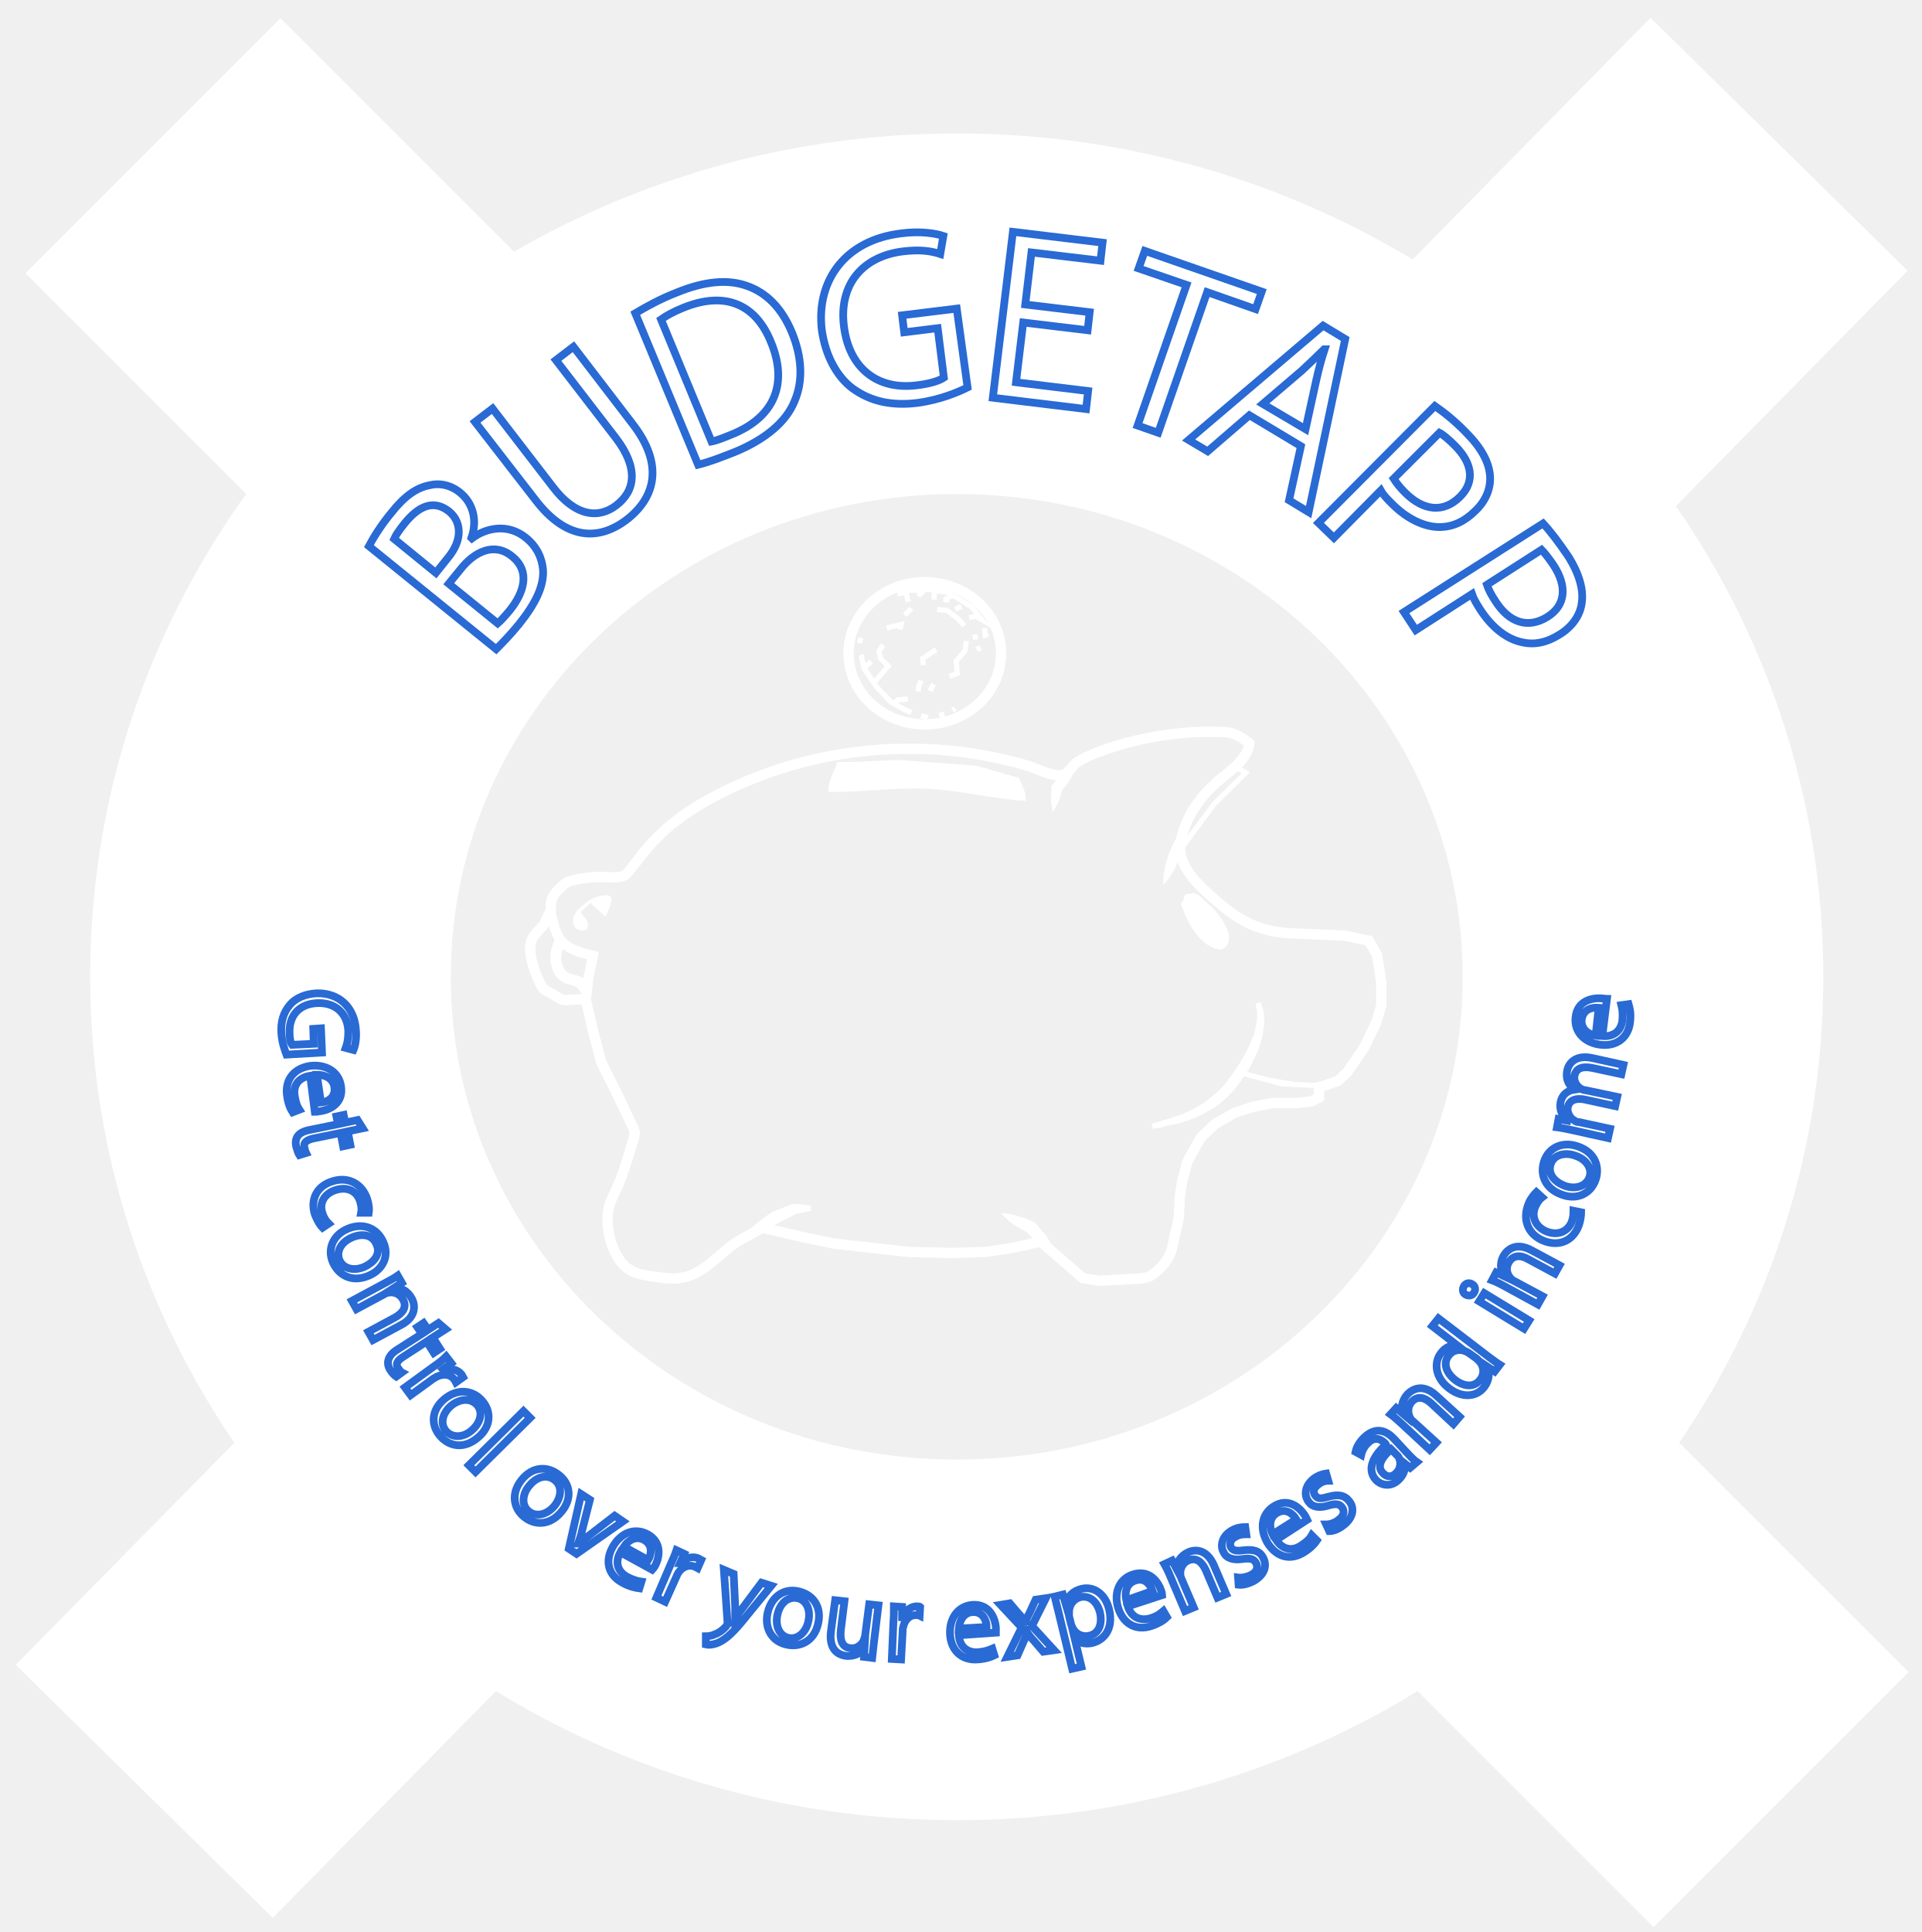
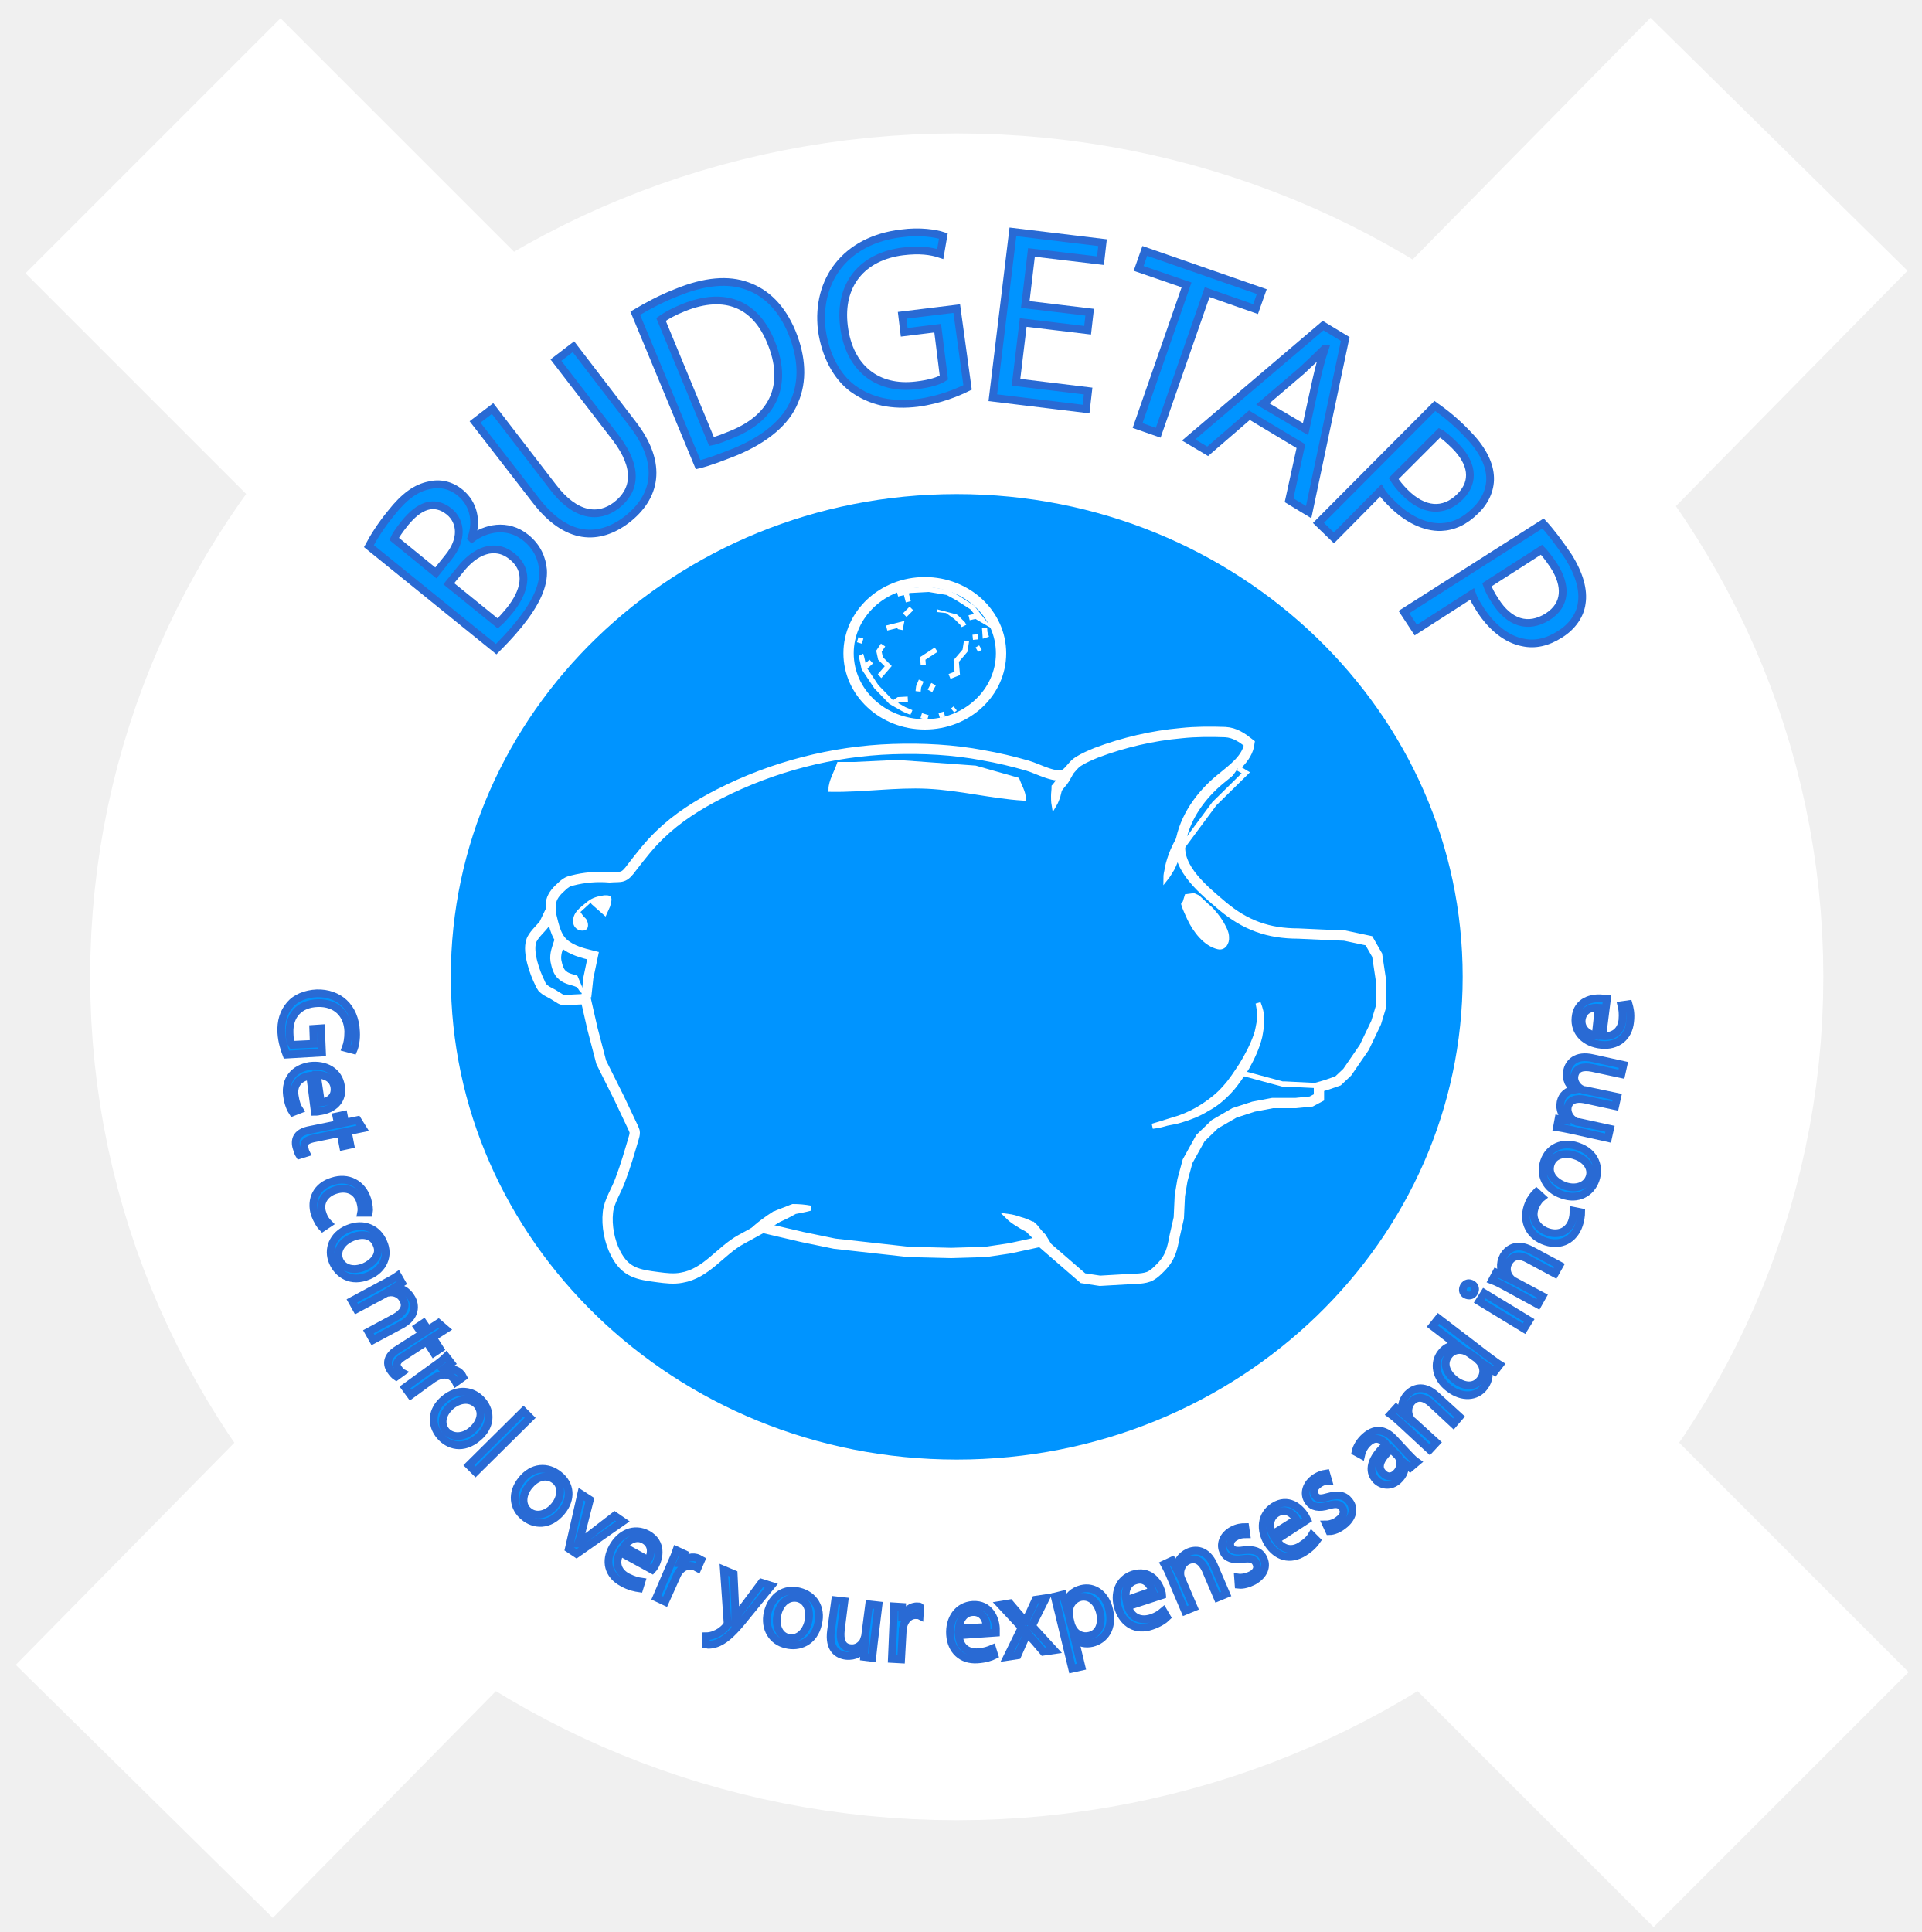
<svg xmlns="http://www.w3.org/2000/svg" version="1.1" id="budgetAppLogo" x="0px" y="0px" viewBox="0 0 373 375" enable-background="new 0 0 373 375" xml:space="preserve">
  <defs>
    <style type="text/css">

            #circle, #pig &gt; path,ellipse, #pigDetails, #pigDetails &gt; polyline,line,path,ellipse {
-                 stroke:white;
+                 stroke:#FFFFFF;
+                 fill:#0094ff;
            }

            #pigDetails &gt; path, polyline, line{                
                stroke:white;
            }
            #tail, #coinslot, .fillers{
                fill:white;
            }
            #text &gt; g &gt; path, #arrows &gt; line, #arrows &gt; path{
                stroke:#296ad4;
                stroke-width:1.5;
            }

            #pigDetails {display:block;}


            @media only screen and (max-width:220px){
                #pigDetails, #text, #arrows, #cross {
                    display:none;
                }
                #pig &gt; path, #pig &gt; ellipse { stroke-width:2; fill: white}
                #circle { stroke-width:20; }                 
                #budgetAppLogo { min-width:220px !important; }
                
            }

            @media only screen and (max-width:50px){

                #pig &gt; path, #pig &gt; ellipse { stroke-width:0; fill: #296ad4}                
                #circle {stroke:#296ad4;}
                
            }

        </style>
  </defs>
  <ellipse id="circle" fill="none" stroke="#000000" stroke-width="70" stroke-miterlimit="10" cx="185.7" cy="189.6" rx="133.2" ry="128.7" />
  <g id="cross">
    <line fill="none" stroke="#000000" stroke-width="70" stroke-miterlimit="10" x1="345.3" y1="28" x2="258" y2="116.7" />
    <line fill="none" stroke="#000000" stroke-width="70" stroke-miterlimit="10" x1="115.3" y1="259" x2="28" y2="347.7" />
    <line fill="none" stroke="#000000" stroke-width="70" stroke-miterlimit="10" x1="257.7" y1="261.3" x2="345.7" y2="349.3" />
    <line fill="none" stroke="#000000" stroke-width="70" stroke-miterlimit="10" x1="29.7" y1="28.3" x2="117.7" y2="116.3" />
  </g>
  <g id="text">
    <g id="text_1">
      <path fill="#FFFFFF" stroke="#FFFFFF" stroke-width="0.845" stroke-miterlimit="10" d="M71.6,106c0.9-1.7,2.4-4.1,4.3-6.4    c2.6-3.3,4.9-4.9,7.4-5.4c2-0.5,4.2-0.1,6.1,1.5c2.4,2,3.3,5.3,2.1,8.7l0.1,0.1c2.5-1.9,6.8-3.1,10.5-0.1c2.2,1.8,3.1,4,3.3,6.2    c0.2,3.1-1.4,6.5-4.7,10.6c-1.8,2.2-3.4,3.8-4.4,4.8L71.6,106z M84.6,111.2l2.4-3c2.8-3.4,2.6-6.9,0.2-8.9c-3-2.4-5.9-1.1-8.6,2.2    c-1.2,1.5-1.8,2.4-2.1,3.1L84.6,111.2z M96.6,121c0.6-0.5,1.4-1.4,2.4-2.6c2.7-3.4,4-7.5,0.4-10.4c-3.4-2.8-7.3-1-10.1,2.6    l-2.2,2.7L96.6,121z" />
      <path fill="#FFFFFF" stroke="#FFFFFF" stroke-width="0.845" stroke-miterlimit="10" d="M95.6,79.3l11.7,15.2    c4.4,5.8,8.9,6.2,12.3,3.6c3.8-2.9,4.3-7.3,0-13l-11.7-15.2l3.4-2.6l11.5,15c6.1,7.9,4.4,14.3-1.2,18.6c-5.3,4-11.6,4.1-17.7-3.9    L92.2,81.9L95.6,79.3z" />
      <path fill="#FFFFFF" stroke="#FFFFFF" stroke-width="0.845" stroke-miterlimit="10" d="M123.3,60.8c2.2-1.3,4.9-2.8,8-4    c5.6-2.3,10.1-2.6,13.7-1.3c3.7,1.3,6.7,4.2,8.7,9c2,4.9,2.2,9.5,0.5,13.4c-1.6,4-5.7,7.4-11.5,9.8c-2.8,1.1-5.1,2-7.2,2.5    L123.3,60.8z M138.1,85.7c1.1-0.2,2.5-0.8,4-1.4c8.3-3.4,10.9-9.9,7.5-18c-2.9-7.1-8.7-9.9-16.9-6.6c-2,0.8-3.4,1.6-4.4,2.3    L138.1,85.7z" />
      <path fill="#FFFFFF" stroke="#FFFFFF" stroke-width="0.845" stroke-miterlimit="10" d="M187.8,75.2c-1.8,0.9-5.3,2.4-9.7,3    c-4.9,0.6-9-0.2-12.6-2.8c-3.1-2.3-5.3-6.4-6-11.4c-1.1-9.6,4.6-17.4,15.4-18.7c3.7-0.5,6.7,0,8.2,0.5l-0.6,3.5    c-1.8-0.6-4-0.9-7.3-0.5c-7.8,1-12.4,6.4-11.4,14.5c1,8.2,6.5,12.4,14,11.5c2.7-0.3,4.5-0.9,5.4-1.5l-1.2-9.6l-6.5,0.8l-0.4-3.3    l10.6-1.3L187.8,75.2z" />
      <path fill="#FFFFFF" stroke="#FFFFFF" stroke-width="0.845" stroke-miterlimit="10" d="M211.1,64.1l-12.5-1.5l-1.4,11.6l14,1.7    l-0.4,3.5l-18.1-2.2l3.9-32.2l17.4,2.1l-0.4,3.5L200.2,49L199,59.1l12.5,1.5L211.1,64.1z" />
      <path fill="#FFFFFF" stroke="#FFFFFF" stroke-width="0.845" stroke-miterlimit="10" d="M230.3,55.3l-9.3-3.2l1.2-3.4l22.7,7.9    l-1.2,3.4l-9.4-3.3L224.8,84l-4-1.4L230.3,55.3z" />
      <path fill="#FFFFFF" stroke="#FFFFFF" stroke-width="0.845" stroke-miterlimit="10" d="M242.5,80.6l-8.1,7l-3.7-2.2l26.1-22.2    l4.3,2.6L254,99.4l-3.8-2.3l2.3-10.5L242.5,80.6z M253.4,83.3l2.1-9.6c0.5-2.2,1-4.1,1.6-5.9l-0.1,0c-1.4,1.4-2.9,2.8-4.4,4.2    l-7.5,6.4L253.4,83.3z" />
      <path fill="#FFFFFF" stroke="#FFFFFF" stroke-width="0.845" stroke-miterlimit="10" d="M278.5,78.8c1.7,1.2,3.8,2.8,6.1,5.2    c2.9,2.9,4.4,5.7,4.6,8.3c0.2,2.3-0.7,4.8-2.8,6.8c-2.1,2.1-4.3,3.1-6.7,3.2c-3.2,0.1-6.6-1.6-9.5-4.5c-0.9-0.9-1.7-1.7-2.2-2.6    l-9.1,9.2l-3-2.9L278.5,78.8z M270.5,92.9c0.5,0.8,1.2,1.7,2.2,2.7c3.6,3.6,7.5,4,10.7,0.8c3-3,2.3-6.6-1-9.9    c-1.3-1.3-2.4-2.2-3-2.5L270.5,92.9z" />
      <path fill="#FFFFFF" stroke="#FFFFFF" stroke-width="0.845" stroke-miterlimit="10" d="M299.5,101.6c1.4,1.5,3,3.6,4.9,6.4    c2.2,3.5,3,6.6,2.6,9.1c-0.3,2.3-1.8,4.5-4.2,6c-2.5,1.6-4.9,2.1-7.2,1.6c-3.2-0.6-6.1-3-8.3-6.4c-0.7-1.1-1.3-2.1-1.6-3l-10.9,7    l-2.3-3.5L299.5,101.6z M288.6,113.5c0.3,0.9,0.8,1.9,1.6,3.1c2.7,4.3,6.4,5.5,10.2,3.1c3.6-2.3,3.7-6,1.2-9.9    c-1-1.5-1.9-2.6-2.4-3.1L288.6,113.5z" />
    </g>
    <g id="text_2">
      <path fill="#FFFFFF" stroke="#FFFFFF" stroke-width="1.004" stroke-miterlimit="10" d="M55.6,204.7c-0.3-0.8-0.9-2.4-1-4.3    c-0.1-2.1,0.4-3.9,1.7-5.4c1.1-1.3,3-2.1,5.2-2.2c4.2-0.1,7.4,2.6,7.6,7.4c0.1,1.6-0.2,2.9-0.5,3.6l-1.5-0.4    c0.3-0.8,0.5-1.7,0.5-3.2c-0.1-3.4-2.4-5.6-5.9-5.5c-3.6,0.1-5.6,2.4-5.5,5.7c0,1.2,0.2,2,0.5,2.4l4.2-0.2l-0.1-2.9l1.5-0.1    l0.2,4.7L55.6,204.7z" />
      <path fill="#FFFFFF" stroke="#FFFFFF" stroke-width="1.004" stroke-miterlimit="10" d="M60.2,208.8c-2.5,0.4-3.3,2.1-3,3.9    c0.2,1.3,0.5,2.1,0.9,2.7l-1.3,0.5c-0.4-0.6-0.9-1.7-1.1-3.3c-0.4-3.1,1.4-5.2,4.4-5.7c3-0.4,5.7,1,6.1,4c0.5,3.3-2.3,4.6-4.2,4.8    c-0.4,0.1-0.7,0.1-0.9,0.1L60.2,208.8z M62.3,214c1.2-0.1,2.9-0.9,2.6-3c-0.3-1.9-2.1-2.4-3.4-2.4L62.3,214z" />
      <path fill="#FFFFFF" stroke="#FFFFFF" stroke-width="1.004" stroke-miterlimit="10" d="M70.4,219l-2.9,0.6l0.5,2.6l-1.4,0.3    l-0.5-2.6l-5.4,1.1c-1.2,0.3-1.9,0.8-1.6,1.8c0.1,0.5,0.2,0.8,0.3,1l-1.3,0.4c-0.2-0.3-0.4-0.9-0.6-1.6c-0.2-0.8-0.1-1.6,0.3-2.1    c0.4-0.6,1.3-1,2.4-1.2l5.4-1.1l-0.3-1.5l1.4-0.3l0.3,1.5l2.4-0.5L70.4,219z" />
      <path fill="#FFFFFF" stroke="#FFFFFF" stroke-width="1.004" stroke-miterlimit="10" d="M62.6,238.3c-0.4-0.4-1-1.3-1.5-2.6    c-0.9-2.9,0.4-5.5,3.4-6.4c3-1,5.8,0.4,6.8,3.5c0.3,1,0.4,2,0.3,2.6l-1.5,0c0.1-0.5,0.1-1.2-0.2-2.2c-0.7-2.2-2.7-2.9-4.8-2.2    c-2.2,0.7-3.2,2.6-2.5,4.5c0.3,1,0.8,1.6,1.2,2L62.6,238.3z" />
      <path fill="#FFFFFF" stroke="#FFFFFF" stroke-width="1.004" stroke-miterlimit="10" d="M71.6,247.6c-3.5,1.5-6-0.3-7-2.6    c-1.1-2.5,0-5.3,2.9-6.5c3.1-1.3,5.8,0,6.9,2.6C75.6,243.7,74.4,246.4,71.6,247.6z M68.3,240.2c-2.1,0.9-3.1,2.7-2.4,4.4    c0.7,1.6,2.7,2.2,4.8,1.3c1.6-0.7,3.3-2.3,2.4-4.3C72.3,239.5,70.1,239.4,68.3,240.2z" />
      <path fill="#FFFFFF" stroke="#FFFFFF" stroke-width="1.004" stroke-miterlimit="10" d="M74.8,249c0.9-0.5,1.7-0.9,2.4-1.4    l0.8,1.4l-1.4,0.9l0,0c1.1,0,2.5,0.6,3.3,2.1c0.7,1.2,1,3.6-2.1,5.2l-5.4,2.9l-0.9-1.6l5.2-2.8c1.4-0.8,2.4-2,1.5-3.5    c-0.6-1.1-1.8-1.5-2.8-1.3c-0.2,0-0.5,0.1-0.8,0.3l-5.4,2.9l-0.9-1.6L74.8,249z" />
      <path fill="#FFFFFF" stroke="#FFFFFF" stroke-width="1.004" stroke-miterlimit="10" d="M86.5,258l-2.5,1.6l1.4,2.2l-1.2,0.8    l-1.4-2.2l-4.6,3c-1.1,0.7-1.5,1.4-0.9,2.2c0.3,0.4,0.5,0.7,0.7,0.8l-1.1,0.8c-0.3-0.2-0.7-0.6-1.1-1.2c-0.5-0.7-0.6-1.5-0.4-2.1    c0.2-0.7,0.8-1.4,1.8-2l4.7-3l-0.9-1.3l1.2-0.8l0.9,1.3l2-1.3L86.5,258z" />
      <path fill="#FFFFFF" stroke="#FFFFFF" stroke-width="1.004" stroke-miterlimit="10" d="M84.1,265.3c1-0.7,1.8-1.3,2.5-2l1,1.3    l-1.6,1.2l0.1,0.1c1.4-0.4,2.7-0.1,3.5,0.9c0.1,0.2,0.2,0.3,0.3,0.5l-1.4,1c-0.1-0.2-0.2-0.3-0.3-0.5c-0.8-1.1-2.1-1.2-3.4-0.6    c-0.2,0.1-0.5,0.3-0.7,0.4l-4.4,3.2l-1.1-1.5L84.1,265.3z" />
      <path fill="#FFFFFF" stroke="#FFFFFF" stroke-width="1.004" stroke-miterlimit="10" d="M92.8,279c-2.9,2.5-5.8,1.6-7.4-0.3    c-1.8-2.1-1.7-5,0.8-7.1c2.6-2.2,5.6-1.8,7.4,0.3C95.5,274.1,95.2,277,92.8,279z M87.5,272.9c-1.7,1.5-2.1,3.5-0.9,4.9    c1.2,1.3,3.3,1.3,5-0.2c1.3-1.1,2.4-3.2,1-4.9C91.1,271.1,88.9,271.7,87.5,272.9z" />
      <path fill="#FFFFFF" stroke="#FFFFFF" stroke-width="1.004" stroke-miterlimit="10" d="M101.6,273.9l1.3,1.3l-10.6,10.5l-1.3-1.3    L101.6,273.9z" />
      <path fill="#FFFFFF" stroke="#FFFFFF" stroke-width="1.004" stroke-miterlimit="10" d="M109,293.4c-2.4,2.9-5.4,2.6-7.3,1    c-2.1-1.7-2.5-4.6-0.5-7.1c2.1-2.7,5.1-2.8,7.3-1C110.8,288.1,111,291,109,293.4z M102.7,288.4c-1.4,1.7-1.5,3.9,0,5    c1.4,1.1,3.5,0.6,4.9-1.1c1.1-1.3,1.8-3.6,0.1-5C105.9,285.9,103.9,286.9,102.7,288.4z" />
      <path fill="#FFFFFF" stroke="#FFFFFF" stroke-width="1.004" stroke-miterlimit="10" d="M114.5,291.1L113,297    c-0.2,1-0.5,1.8-0.8,2.6l0.1,0c0.7-0.6,1.4-1.1,2.2-1.7l4.8-3.7l1.6,1.1l-9,6.3l-1.5-1l2.4-10.6L114.5,291.1z" />
      <path fill="#FFFFFF" stroke="#FFFFFF" stroke-width="1.004" stroke-miterlimit="10" d="M120.4,301.3c-1.2,2.2-0.3,3.9,1.4,4.8    c1.2,0.6,2,0.8,2.7,0.9l-0.4,1.3c-0.7-0.1-1.9-0.3-3.3-1.1c-2.8-1.5-3.4-4.2-1.9-6.9c1.5-2.7,4.2-3.9,6.8-2.5    c2.9,1.6,2.3,4.6,1.4,6.2c-0.2,0.3-0.4,0.6-0.5,0.7L120.4,301.3z M125.8,302.8c0.6-1,1-2.9-0.8-3.9c-1.6-0.9-3.2,0.2-3.9,1.3    L125.8,302.8z" />
      <path fill="#FFFFFF" stroke="#FFFFFF" stroke-width="1.004" stroke-miterlimit="10" d="M130.1,303.8c0.5-1.1,0.9-2,1.2-2.9    l1.5,0.7l-0.8,1.8l0.1,0c1-1.1,2.4-1.4,3.5-0.9c0.2,0.1,0.3,0.2,0.5,0.3l-0.7,1.6c-0.2-0.1-0.3-0.2-0.5-0.3    c-1.2-0.5-2.4,0-3.2,1.1c-0.1,0.2-0.3,0.5-0.4,0.8l-2.2,4.9l-1.7-0.8L130.1,303.8z" />
      <path fill="#FFFFFF" stroke="#FFFFFF" stroke-width="1.004" stroke-miterlimit="10" d="M142.4,305.5l0.3,6.4c0,0.7,0,1.6,0,2.2    l0,0c0.4-0.5,0.8-1.2,1.3-1.8l3.8-5.1l1.9,0.6l-4.9,6c-2.3,2.9-3.8,4.3-5.3,5c-1.1,0.5-2.1,0.5-2.5,0.4l0-1.6    c0.5,0,1.2-0.1,1.8-0.4c0.6-0.2,1.4-0.7,2.1-1.5c0.1-0.2,0.2-0.3,0.3-0.4c0-0.1,0-0.3,0-0.5l-0.7-10.1L142.4,305.5z" />
      <path fill="#FFFFFF" stroke="#FFFFFF" stroke-width="1.004" stroke-miterlimit="10" d="M158.8,315.1c-0.8,3.7-3.8,4.7-6.2,4.1    c-2.7-0.6-4.3-3.1-3.6-6.2c0.8-3.3,3.4-4.8,6.1-4.1C158,309.6,159.5,312.1,158.8,315.1z M150.9,313.4c-0.5,2.2,0.4,4.1,2.1,4.5    c1.7,0.4,3.4-0.9,3.9-3.2c0.4-1.7,0-4-2.1-4.5C152.7,309.8,151.3,311.5,150.9,313.4z" />
      <path fill="#FFFFFF" stroke="#FFFFFF" stroke-width="1.004" stroke-miterlimit="10" d="M169.6,319c-0.1,1-0.2,2-0.3,2.8l-1.6-0.2    l0.1-1.7l0,0c-0.6,0.8-1.8,1.7-3.6,1.5c-1.6-0.2-3.4-1.3-2.9-4.9l0.8-5.9l1.8,0.2l-0.7,5.6c-0.2,1.9,0.2,3.3,1.8,3.5    c1.2,0.2,2.2-0.6,2.6-1.4c0.1-0.3,0.2-0.6,0.3-0.9l0.8-6.2l1.8,0.2L169.6,319z" />
      <path fill="#FFFFFF" stroke="#FFFFFF" stroke-width="1.004" stroke-miterlimit="10" d="M173.4,315c0.1-1.2,0.1-2.2,0.1-3.2    l1.6,0.1l0,2l0.1,0c0.5-1.3,1.7-2.2,2.9-2.1c0.2,0,0.4,0,0.5,0.1l-0.1,1.7c-0.2-0.1-0.4-0.1-0.6-0.1c-1.3-0.1-2.3,0.9-2.6,2.3    c-0.1,0.3-0.1,0.5-0.1,0.9l-0.3,5.4l-1.8-0.1L173.4,315z" />
      <path fill="#FFFFFF" stroke="#FFFFFF" stroke-width="1.004" stroke-miterlimit="10" d="M186.1,317.4c0.2,2.5,1.9,3.4,3.7,3.3    c1.3-0.1,2.1-0.4,2.8-0.7l0.4,1.3c-0.6,0.3-1.7,0.7-3.3,0.8c-3.1,0.2-5.1-1.8-5.3-4.8c-0.2-3.1,1.5-5.6,4.4-5.8    c3.3-0.2,4.4,2.7,4.5,4.5c0,0.4,0,0.7,0,0.9L186.1,317.4z M191.5,315.8c0-1.2-0.7-3-2.7-2.9c-1.9,0.1-2.6,1.9-2.7,3.2L191.5,315.8    z" />
      <path fill="#FFFFFF" stroke="#FFFFFF" stroke-width="1.004" stroke-miterlimit="10" d="M196,311.2l1.7,2c0.5,0.5,0.8,1,1.3,1.5    l0.1,0c0.2-0.7,0.5-1.2,0.8-1.8l1.1-2.4l2-0.3l-2.7,5.4l4.3,4.7l-2.1,0.3l-1.8-2.1c-0.5-0.5-0.9-1-1.3-1.6l0,0    c-0.2,0.7-0.5,1.2-0.8,1.9l-1.1,2.5l-2,0.3l2.8-5.7l-4.1-4.4L196,311.2z" />
      <path fill="#FFFFFF" stroke="#FFFFFF" stroke-width="1.004" stroke-miterlimit="10" d="M205.5,313.1c-0.3-1.3-0.6-2.3-0.8-3.2    l1.6-0.4l0.5,1.7l0,0c0.5-1.4,1.5-2.4,3.1-2.8c2.4-0.6,4.7,1,5.4,4.1c0.8,3.6-0.9,5.8-3.3,6.4c-1.3,0.3-2.6,0-3.4-0.8l0,0l1.3,5.4    l-1.8,0.4L205.5,313.1z M207.9,315.3c0.1,0.3,0.2,0.5,0.3,0.7c0.6,1.2,1.9,1.8,3.2,1.5c1.9-0.4,2.6-2.3,2.1-4.5    c-0.5-2-1.9-3.4-3.8-3c-1.2,0.3-2.2,1.4-2.2,2.9c0,0.2,0,0.5,0,0.8L207.9,315.3z" />
      <path fill="#FFFFFF" stroke="#FFFFFF" stroke-width="1.004" stroke-miterlimit="10" d="M218.9,311.8c0.8,2.4,2.7,2.8,4.4,2.3    c1.3-0.4,1.9-0.9,2.5-1.4l0.7,1.2c-0.5,0.5-1.5,1.2-3,1.7c-3,1-5.4-0.4-6.4-3.3c-1-2.9,0-5.8,2.8-6.7c3.2-1,4.9,1.4,5.5,3.2    c0.1,0.4,0.2,0.7,0.2,0.8L218.9,311.8z M223.7,308.8c-0.4-1.1-1.4-2.7-3.4-2c-1.8,0.6-2,2.5-1.7,3.8L223.7,308.8z" />
      <path fill="#FFFFFF" stroke="#FFFFFF" stroke-width="1.004" stroke-miterlimit="10" d="M227.2,306.1c-0.4-1-0.8-1.8-1.2-2.5    l1.5-0.7l0.8,1.5l0,0c0.1-1.1,0.8-2.4,2.3-3.1c1.3-0.6,3.6-0.7,5,2.5l2.4,5.6l-1.7,0.7l-2.3-5.4c-0.7-1.5-1.8-2.5-3.4-1.8    c-1.1,0.5-1.6,1.7-1.5,2.7c0,0.2,0.1,0.6,0.2,0.8l2.4,5.6l-1.7,0.7L227.2,306.1z" />
      <path fill="#FFFFFF" stroke="#FFFFFF" stroke-width="1.004" stroke-miterlimit="10" d="M240.3,306.2c0.7,0.1,1.7-0.1,2.5-0.5    c1.2-0.6,1.4-1.5,1-2.3c-0.4-0.8-1.1-1-2.6-0.8c-1.9,0.3-3.2-0.2-3.7-1.3c-0.8-1.4-0.2-3.3,1.7-4.3c0.9-0.5,1.8-0.6,2.5-0.6    l0.2,1.4c-0.5,0-1.3,0-2.1,0.5c-1,0.5-1.2,1.4-0.9,2c0.4,0.7,1.1,0.8,2.5,0.6c1.9-0.2,3.1,0.1,3.8,1.5c0.8,1.6,0.2,3.3-1.9,4.5    c-1,0.5-2,0.8-2.9,0.7L240.3,306.2z" />
      <path fill="#FFFFFF" stroke="#FFFFFF" stroke-width="1.004" stroke-miterlimit="10" d="M247.7,298.9c1.4,2.1,3.3,2.1,4.8,1.1    c1.1-0.7,1.7-1.3,2.1-2l1,1c-0.4,0.6-1.2,1.5-2.5,2.3c-2.7,1.7-5.3,0.9-7-1.7c-1.6-2.6-1.4-5.6,1.1-7.2c2.8-1.8,5.1,0.2,6.1,1.8    c0.2,0.3,0.3,0.6,0.4,0.8L247.7,298.9z M251.6,294.9c-0.6-1-2-2.3-3.8-1.2c-1.6,1-1.4,2.9-0.8,4.1L251.6,294.9z" />
      <path fill="#FFFFFF" stroke="#FFFFFF" stroke-width="1.004" stroke-miterlimit="10" d="M257.4,295.9c0.7,0,1.7-0.3,2.4-0.9    c1.1-0.8,1.2-1.7,0.7-2.4c-0.5-0.7-1.2-0.8-2.6-0.4c-1.9,0.6-3.2,0.3-3.9-0.7c-1-1.3-0.7-3.2,1-4.5c0.8-0.6,1.7-0.9,2.4-1l0.4,1.4    c-0.5,0-1.3,0.2-2,0.8c-0.9,0.7-1,1.5-0.5,2.1c0.5,0.7,1.2,0.6,2.6,0.2c1.8-0.5,3.1-0.3,4,0.9c1.1,1.4,0.7,3.3-1.2,4.7    c-0.9,0.7-1.9,1.1-2.7,1.1L257.4,295.9z" />
      <path fill="#FFFFFF" stroke="#FFFFFF" stroke-width="1.004" stroke-miterlimit="10" d="M273.7,284.9l-1-0.8l0,0    c0.1,1-0.2,2.2-1.3,3.2c-1.5,1.4-3.3,1-4.3,0c-1.7-1.8-1-4.3,1.9-6.9l-0.1-0.2c-0.6-0.6-1.8-1.6-3.3-0.2c-0.7,0.6-1.2,1.5-1.4,2.4    l-1.1-0.6c0.2-1,0.9-2.1,1.8-2.9c2.3-2.1,4.3-1.1,5.7,0.4l2.6,2.8c0.6,0.6,1.2,1.3,1.8,1.7L273.7,284.9z M270,281.3    c-1.5,1.3-3,3.2-1.6,4.6c0.8,0.9,1.8,0.8,2.5,0.1c1-0.9,1-2.1,0.7-2.9c-0.1-0.2-0.2-0.4-0.3-0.5L270,281.3z" />
      <path fill="#FFFFFF" stroke="#FFFFFF" stroke-width="1.004" stroke-miterlimit="10" d="M272,276.3c-0.8-0.7-1.4-1.3-2.1-1.8    l1.1-1.2l1.3,1.1l0,0c-0.4-1-0.3-2.5,0.9-3.8c1-1,3-2.1,5.6,0.3l4.5,4.1l-1.2,1.4l-4.3-4c-1.2-1.1-2.6-1.6-3.8-0.3    c-0.8,0.9-0.8,2.2-0.3,3.1c0.1,0.2,0.3,0.5,0.6,0.7l4.5,4.1l-1.3,1.4L272,276.3z" />
      <path fill="#FFFFFF" stroke="#FFFFFF" stroke-width="1.004" stroke-miterlimit="10" d="M279.2,255.9l9.8,7.5    c0.7,0.5,1.6,1.2,2.1,1.5l-1,1.3l-1.5-1l0,0c0.6,1.1,0.5,2.7-0.5,4c-1.5,2-4.3,2.2-6.8,0.3c-2.7-2-3.1-5-1.6-6.9    c0.9-1.2,2.2-1.6,3.1-1.5l0,0l-4.8-3.7L279.2,255.9z M285.2,262.7c-0.2-0.1-0.4-0.3-0.7-0.4c-1.1-0.5-2.5-0.3-3.3,0.8    c-1.2,1.5-0.5,3.4,1.3,4.8c1.6,1.2,3.6,1.5,4.8-0.1c0.8-1,0.8-2.4-0.1-3.5c-0.2-0.2-0.4-0.4-0.6-0.6L285.2,262.7z" />
      <path fill="#FFFFFF" stroke="#FFFFFF" stroke-width="1.004" stroke-miterlimit="10" d="M285.8,249.3c0.5,0.3,0.7,1,0.3,1.6    c-0.3,0.6-1,0.7-1.6,0.4c-0.6-0.3-0.7-1-0.4-1.6C284.5,249,285.2,248.9,285.8,249.3z M295.8,257.9l-8.7-5.3l1-1.6l8.7,5.3    L295.8,257.9z" />
      <path fill="#FFFFFF" stroke="#FFFFFF" stroke-width="1.004" stroke-miterlimit="10" d="M292.1,249.7c-0.9-0.5-1.7-0.9-2.5-1.2    l0.8-1.5l1.5,0.7l0,0c-0.6-0.9-0.9-2.4-0.1-3.9c0.7-1.2,2.4-2.8,5.5-1.1l5.4,2.9l-0.9,1.6l-5.2-2.8c-1.4-0.8-2.9-0.9-3.8,0.7    c-0.6,1.1-0.3,2.3,0.5,3.1c0.2,0.2,0.4,0.4,0.7,0.5l5.4,2.9l-0.9,1.6L292.1,249.7z" />
      <path fill="#FFFFFF" stroke="#FFFFFF" stroke-width="1.004" stroke-miterlimit="10" d="M306.9,235.3c0,0.5-0.1,1.7-0.6,2.9    c-1.2,2.8-3.9,3.8-6.8,2.6c-2.9-1.2-4.1-4.1-2.8-7.2c0.4-1,1.1-1.8,1.5-2.2l1.1,1c-0.4,0.3-0.9,0.9-1.3,1.8    c-0.9,2.1,0.2,4,2.1,4.8c2.2,0.9,4.1,0.1,4.9-1.7c0.4-1,0.4-1.7,0.4-2.3L306.9,235.3z" />
      <path fill="#FFFFFF" stroke="#FFFFFF" stroke-width="1.004" stroke-miterlimit="10" d="M306.2,222.5c3.6,1.2,4.3,4.2,3.5,6.5    c-0.9,2.6-3.5,4-6.5,2.9c-3.2-1.1-4.4-3.8-3.5-6.5C300.6,222.7,303.3,221.5,306.2,222.5z M303.8,230.2c2.1,0.7,4.1,0,4.7-1.7    c0.6-1.7-0.6-3.5-2.8-4.2c-1.6-0.6-4-0.4-4.7,1.6C300.3,228,301.9,229.5,303.8,230.2z" />
      <path fill="#FFFFFF" stroke="#FFFFFF" stroke-width="1.004" stroke-miterlimit="10" d="M304.9,219.3c-1-0.2-1.9-0.4-2.7-0.5    l0.3-1.6l1.6,0.3l0-0.1c-0.8-0.8-1.5-1.9-1.2-3.5c0.3-1.4,1.3-2.2,2.6-2.4l0,0c-0.5-0.4-0.8-0.9-1.1-1.4c-0.3-0.7-0.4-1.4-0.2-2.4    c0.3-1.3,1.6-3.1,5-2.3l5.9,1.3l-0.4,1.8l-5.6-1.2c-1.9-0.4-3.2,0-3.5,1.5c-0.2,1,0.4,2,1.2,2.5c0.2,0.1,0.5,0.3,0.9,0.3l6.2,1.3    l-0.4,1.8l-6-1.3c-1.6-0.3-2.9,0.1-3.2,1.5c-0.2,1.1,0.5,2.2,1.3,2.6c0.2,0.2,0.5,0.3,0.9,0.3l6,1.3l-0.4,1.8L304.9,219.3z" />
      <path fill="#FFFFFF" stroke="#FFFFFF" stroke-width="1.004" stroke-miterlimit="10" d="M311,201.1c2.5,0.2,3.7-1.3,3.9-3.1    c0.1-1.3,0-2.1-0.2-2.9l1.4-0.2c0.2,0.7,0.5,1.8,0.3,3.4c-0.3,3.1-2.6,4.8-5.6,4.5c-3.1-0.3-5.3-2.4-5-5.3    c0.3-3.3,3.3-3.9,5.2-3.7c0.4,0,0.7,0.1,0.9,0.1L311,201.1z M310.3,195.6c-1.2-0.1-3,0.2-3.3,2.3c-0.2,1.9,1.4,2.9,2.7,3.1    L310.3,195.6z" />
    </g>
  </g>
  <g id="pig">
    <ellipse fill="none" stroke="#000000" stroke-width="2" stroke-miterlimit="10" cx="179.5" cy="126.8" rx="14.8" ry="13.8" />
    <path fill="none" stroke="#000000" stroke-width="2" stroke-miterlimit="10" d="M120.8,170.1c0.6-0.2,1.1-0.7,1.9-1.8   c1.7-2.2,3.4-4.4,5.4-6.3c3.4-3.3,7.4-5.8,11.5-7.9c10.4-5.3,22-8.3,33.6-8.7c5.9-0.2,11.8,0.1,17.6,1.2c2.9,0.5,5.8,1.2,8.6,2   c2.1,0.6,5.7,2.7,7.4,1.6c0.9-0.6,1.5-1.8,2.5-2.4c1.1-0.7,2.3-1.2,3.5-1.7c5.3-2,10.9-3.3,16.5-3.8c2.8-0.3,5.7-0.3,8.5-0.2   c1.9,0.1,3.3,1.1,4.7,2.2c-0.4,3-3.3,5-5.6,6.9c-3.8,3.1-7,7.5-7.8,12.5c-0.7,4.9,4.7,9.2,8.1,12.1c4.5,3.8,9,5.4,14.8,5.4l4.3,0.2   l4.7,0.2l4.7,1l1.6,2.8l0.8,5.3v4.5l-1,3.3l-2.3,4.8l-3.3,4.8l-1.8,1.7l-2.3,0.8L256,211v2l-1.5,0.8l-3,0.3H247l-3.7,0.7l-3.7,1.2   l-3.8,2.2l-2.8,2.7l-2.5,4.5l-1,3.7l-0.5,3l-0.2,4.3c0,0-0.8,3.5-0.8,3.5c-0.5,2.6-0.8,4.2-2.8,6.2c-0.6,0.6-1.1,1.1-1.8,1.5   c-1.2,0.7-3.3,0.6-4.7,0.7c0,0-5.2,0.3-5.2,0.3l-3.3-0.5L202,241l-6,1.3l-4.7,0.7l-6.7,0.2l-8.2-0.2l-7.2-0.8l-7.2-0.8l-6.3-1.3   l-7.7-1.8c0,0-4.2,2.3-4.2,2.3c-4,2.2-6.7,6.6-11.5,7.4c-1.5,0.3-3.1,0.1-4.6-0.1c-3.9-0.5-6.3-0.9-8.2-4.6c-1.2-2.3-1.8-5.4-1.5-8   c0.2-2.1,1.7-4.3,2.4-6.3c1-2.6,1.8-5.4,2.6-8.1c0.1-0.3,0.2-0.7,0.2-1.1c0-0.3-0.2-0.6-0.3-0.9c-0.9-1.9-1.8-3.8-2.7-5.7   c0,0-3.5-7-3.5-7l-1.7-6.5c0,0-1.3-5.7-1.3-5.7c0-0.2-4.1,0.2-4.4,0.1c-0.4-0.1-0.7-0.3-1-0.5c-0.6-0.4-1.3-0.8-1.9-1.1   c-0.4-0.2-0.8-0.5-1.1-0.8c-0.2-0.3-0.4-0.6-0.5-0.9c-1-2-2.4-5.9-1.7-8.1c0.3-1.1,1.8-2.4,2.5-3.3c0,0,1.2-2.5,1.2-2.5   c0.3-0.6,0-1.4,0.2-2c0.3-1.2,1.2-2.1,2.1-2.9c0.3-0.3,0.6-0.5,0.9-0.7c0.3-0.2,0.7-0.3,1.1-0.4c2.3-0.6,4.8-0.8,7.2-0.6   C119.5,170.2,120.2,170.3,120.8,170.1z" />
  </g>
  <g id="pigDetails">
    <polyline fill="none" stroke="#000000" stroke-miterlimit="10" points="172.1,121.9 174.9,121.2 174.7,122.2  " />
    <polyline fill="none" stroke="#000000" stroke-miterlimit="10" points="171.4,125.2 170.6,126.4 170.9,127.8 172.4,129.3   169.8,132.3  " />
    <path fill="none" stroke="#000000" stroke-miterlimit="10" d="M167.1,127.1c0.1,0.2,0.6,2.6,0.6,2.6l2.4,3.6l2.8,2.9l0.5,0.3   l2.1,1.2l1.4,0.6" />
    <polyline fill="none" stroke="#000000" stroke-miterlimit="10" points="176.2,135.7 174.4,135.8 173.5,136.4  " />
    <line fill="none" stroke="#000000" stroke-miterlimit="10" x1="175.6" y1="119.4" x2="176.9" y2="118.1" />
    <polyline fill="none" stroke="#000000" stroke-miterlimit="10" points="181.7,126.1 179.1,127.8 179.2,129.1  " />
    <polyline fill="none" stroke="#000000" stroke-miterlimit="10" points="178.8,132.1 178.3,133.3 178.2,134.2  " />
    <line fill="none" stroke="#000000" stroke-miterlimit="10" x1="181.2" y1="132.8" x2="180.5" y2="134.1" />
    <polyline fill="none" stroke="#000000" stroke-miterlimit="10" points="184.3,131.3 185.8,130.7 185.6,128.3 187.3,126.3   187.6,124.4  " />
    <polyline fill="none" stroke="#000000" stroke-miterlimit="10" points="181.9,118.3 183.8,118.5 185.6,119.8 186.9,121.1   187.1,121.5  " />
    <line fill="none" stroke="#000000" stroke-miterlimit="10" x1="188.8" y1="123.7" x2="189.8" y2="123.6" />
    <line fill="none" stroke="#000000" stroke-miterlimit="10" x1="178.2" y1="115.7" x2="179.6" y2="114.3" />
    <line fill="none" stroke="#000000" stroke-miterlimit="10" x1="180.8" y1="115.9" x2="181.8" y2="115.9" />
    <line fill="none" stroke="#000000" stroke-miterlimit="10" x1="181.4" y1="114.7" x2="181.3" y2="116" />
    <line fill="none" stroke="#000000" stroke-miterlimit="10" x1="183.1" y1="116.3" x2="184.3" y2="116.5" />
    <line fill="none" stroke="#000000" stroke-miterlimit="10" x1="184.9" y1="115.5" x2="183.6" y2="116.3" />
    <line fill="none" stroke="#000000" stroke-miterlimit="10" x1="185.4" y1="118.3" x2="186.6" y2="117.7" />
    <polyline fill="none" stroke="#000000" stroke-miterlimit="10" points="188.1,119.9 189.4,119.6 190.6,120.3 188.7,117.9   185.9,116.1 183.9,115 180.3,114.4 176.6,114.6 174.2,115.3 175.8,114.9 176.3,116.8  " />
    <polyline fill="none" stroke="#000000" stroke-miterlimit="10" points="191.1,121.9 191.2,123.3 191.8,123.1  " />
    <line fill="none" stroke="#000000" stroke-miterlimit="10" x1="167.8" y1="129.6" x2="169.1" y2="128.4" />
    <line fill="none" stroke="#000000" stroke-miterlimit="10" x1="178.8" y1="138.9" x2="180.1" y2="139.3" />
    <line fill="none" stroke="#000000" stroke-miterlimit="10" x1="182.3" y1="138.9" x2="183.3" y2="138.6" />
    <line fill="none" stroke="#000000" stroke-miterlimit="10" x1="184.9" y1="137.9" x2="185.4" y2="137.5" />
    <line fill="none" stroke="#000000" stroke-miterlimit="10" x1="166.8" y1="124.8" x2="167.1" y2="123.8" />
    <line fill="none" stroke="#000000" stroke-miterlimit="10" x1="189.6" y1="126.1" x2="190.3" y2="125.7" />
    <path fill="none" stroke="#000000" stroke-miterlimit="10" d="M175.5,115.1" />
    <path fill="none" stroke="#000000" stroke-width="2.125" stroke-miterlimit="10" d="M108.6,182.8c-0.4,1.2-0.9,2.4-0.7,3.7   c0.2,1,0.5,2.2,1.3,2.8c0.9,0.8,2,0.8,3.1,1.3c0.7,0.3,0.8,0.9,1.3,1.4" />
    <path id="coinslot" stroke="#000000" stroke-miterlimit="10" d="M161.3,153.2c6.2,0.1,12.5-0.9,18.7-0.6c6.3,0.3,12.4,1.9,18.6,2.3   c0-1.1-0.8-2.4-1.2-3.5l-8.1-2.3l-15.2-1.1l-8.3,0.4c0,0-2.9,0-2.9,0C162.4,149.9,161.3,151.7,161.3,153.2z" />
    <g>
      <path class="fillers" d="M208.1,149.4c-0.3,0.8-0.7,1.4-1.1,2.1c-0.2,0.3-0.4,0.6-0.7,0.9c-0.2,0.3-0.5,0.6-0.7,0.9l0.1-0.3    c-0.1,0.5-0.3,1.1-0.4,1.6c-0.2,0.5-0.4,1.1-0.7,1.6c-0.1-0.6-0.1-1.2-0.1-1.7c0-0.6,0.1-1.1,0.1-1.7l0-0.1l0.1-0.1    c0.2-0.3,0.5-0.6,0.7-0.9c0.2-0.3,0.5-0.6,0.8-0.8C206.8,150.3,207.4,149.8,208.1,149.4z" />
    </g>
    <g>
      <path class="fillers" d="M229.4,162c0,0,0,0.6-0.2,1.4c-0.1,0.8-0.4,1.9-0.8,3c-0.4,1.1-0.8,2.1-1.3,2.8c-0.4,0.7-0.8,1.2-0.8,1.2s0-0.6,0.2-1.4    c0.1-0.8,0.4-1.9,0.8-3c0.4-1.1,0.9-2.1,1.3-2.8C229,162.4,229.4,162,229.4,162z" />
    </g>
    <polyline fill="none" stroke="#000000" stroke-miterlimit="10" points="229.4,164.5 235.7,156 241.8,150 240.3,149.1  " />
    <path class="fillers" stroke="#000000" stroke-width="0.5" stroke-miterlimit="10" d="M229.8,175.1l0.4-1.3l1.5-0.2l0.9,0.4c0,0,2.2,2.1,2.3,2.1   c0.8,0.8,1.7,1.9,2.3,2.9c0.5,0.9,1.1,1.9,1.1,2.9c0.1,1.1-0.6,2.4-1.9,2.1c-2.6-0.6-4.6-3.3-5.7-5.6c-0.4-0.9-0.9-1.9-1.2-2.9   L229.8,175.1z" />
    <polyline class="fillers" stroke="#000000" stroke-miterlimit="10" points="255.4,210.7 249.4,210.4 248.9,210.4 241.1,208.3  " />
    <g>
      <path class="fillers" d="M223.7,218.6c0.9-0.3,1.8-0.5,2.6-0.8c0.9-0.3,1.7-0.5,2.6-0.8c1.7-0.6,3.3-1.4,4.8-2.4c1.5-1,2.9-2.1,4.1-3.5    c1.2-1.3,2.2-2.9,3.2-4.4l0,0c1.1-1.8,2.1-3.7,2.8-5.7c0.2-0.5,0.3-1,0.4-1.5c0.1-0.5,0.2-1,0.3-1.6c0.1-1.1-0.1-2.1-0.3-3.2    c0.4,1,0.7,2.1,0.7,3.2c0,1.1-0.2,2.2-0.4,3.3c-0.5,2.1-1.5,4.2-2.5,6l0,0l0,0c-1,1.5-2,3.1-3.3,4.5c-1.3,1.4-2.7,2.6-4.4,3.5    c-1.6,1-3.4,1.7-5.1,2.2c-0.9,0.3-1.8,0.4-2.7,0.6C225.5,218.3,224.6,218.5,223.7,218.6z" />
    </g>
    <g>
      <path class="fillers" d="M204,242.4c-0.9-0.5-1.7-1.1-2.4-1.7c-0.4-0.3-0.7-0.6-1.1-1c-0.3-0.3-0.7-0.7-1-1l0.2,0.1c-0.7-0.4-1.4-0.7-2.1-1.2    c-0.7-0.4-1.4-0.9-2-1.5c0.8,0.1,1.6,0.3,2.4,0.6c0.8,0.2,1.5,0.5,2.3,0.9l0.1,0l0.1,0.1c0.4,0.3,0.7,0.7,1,1.1    c0.3,0.4,0.6,0.7,1,1.1C203,240.7,203.5,241.5,204,242.4z" />
    </g>
    <g>
      <path class="fillers" d="M145.8,239.1c0.7-0.7,1.4-1.3,2.2-1.9c0.8-0.6,1.5-1.1,2.3-1.6l0,0l0.1,0c0.6-0.3,1.2-0.5,1.7-0.7    c0.6-0.2,1.2-0.5,1.8-0.7l0.1,0l0,0c1.1,0,2.2,0.1,3.3,0.3c-1.1,0.3-2.2,0.5-3.3,0.7l0.2,0c-0.6,0.3-1.1,0.6-1.7,0.9    c-0.6,0.3-1.1,0.5-1.7,0.8l0.1,0c-0.8,0.5-1.6,0.9-2.5,1.4C147.6,238.4,146.7,238.8,145.8,239.1z" />
    </g>
    <path fill="none" stroke="#000000" stroke-miterlimit="10" d="M118.6,174.3" />
    <path stroke="#000000" id="tail" stroke-width="0.25" stroke-miterlimit="10" d="M114.9,175.4l2.6,2.3c0,0,0.8-1.8,0.8-1.8   c0.2-0.9,0.7-2-0.6-2c-0.1,0-0.3,0-0.4,0c-1.2,0.2-2.2,0.4-3.2,1.2c-1.3,1.1-3,2.1-2.7,4.1c0.1,0.7,0.8,1.3,1.5,1.3   c1.2,0.1,1.3-0.9,0.9-1.8c-0.1-0.3-0.5-0.6-0.5-0.6l-0.4-0.5l-0.4-0.6l2.3-2.1L114.9,175.4z" />
    <path fill="none" stroke="#000000" stroke-width="1.935" stroke-miterlimit="10" d="M106.8,176.8c0.6,2.1,0.9,4.8,2.6,6.3   c1.6,1.4,3.7,1.9,5.7,2.4l-0.9,4.3l-0.4,3.7" />
  </g>
  <g id="arrows">
    <g>
      <g>
        <line fill="none" stroke="#FFFFFF" stroke-width="3.919" stroke-miterlimit="10" x1="33.5" y1="32.5" x2="50.3" y2="48.9" />
        <g>
          <polygon fill="#FFFFFF" points="32.6,58.9 70.5,68.5 59.9,30.9     " />
        </g>
      </g>
    </g>
    <g>
      <g>
        <line fill="ffffff" stroke="#FFFFFF" stroke-width="4" stroke-miterlimit="10" x1="304.5" y1="309.5" x2="322" y2="325.9" />
        <g>
          <polygon fill="#FFFFFF" points="304.1,336.5 343,345.5 331.4,307.3     " />
        </g>
      </g>
    </g>
    <g>
      <g>
        <line fill="none" stroke="#FFFFFF" stroke-width="4.037" stroke-miterlimit="10" x1="69.3" y1="305.8" x2="51.7" y2="323.3" />
        <g>
          <polygon fill="#FFFFFF" points="41.7,304.8 31.2,343.7 70.1,333.4     " />
        </g>
      </g>
    </g>
    <g>
      <g>
        <line fill="none" stroke="#FFFFFF" stroke-width="4.037" stroke-miterlimit="10" x1="342.2" y1="31.7" x2="324.7" y2="49.3" />
        <g>
          <polygon fill="#FFFFFF" points="314.6,30.9 304.3,69.8 343.2,59.2     " />
        </g>
      </g>
    </g>
  </g>
</svg>
